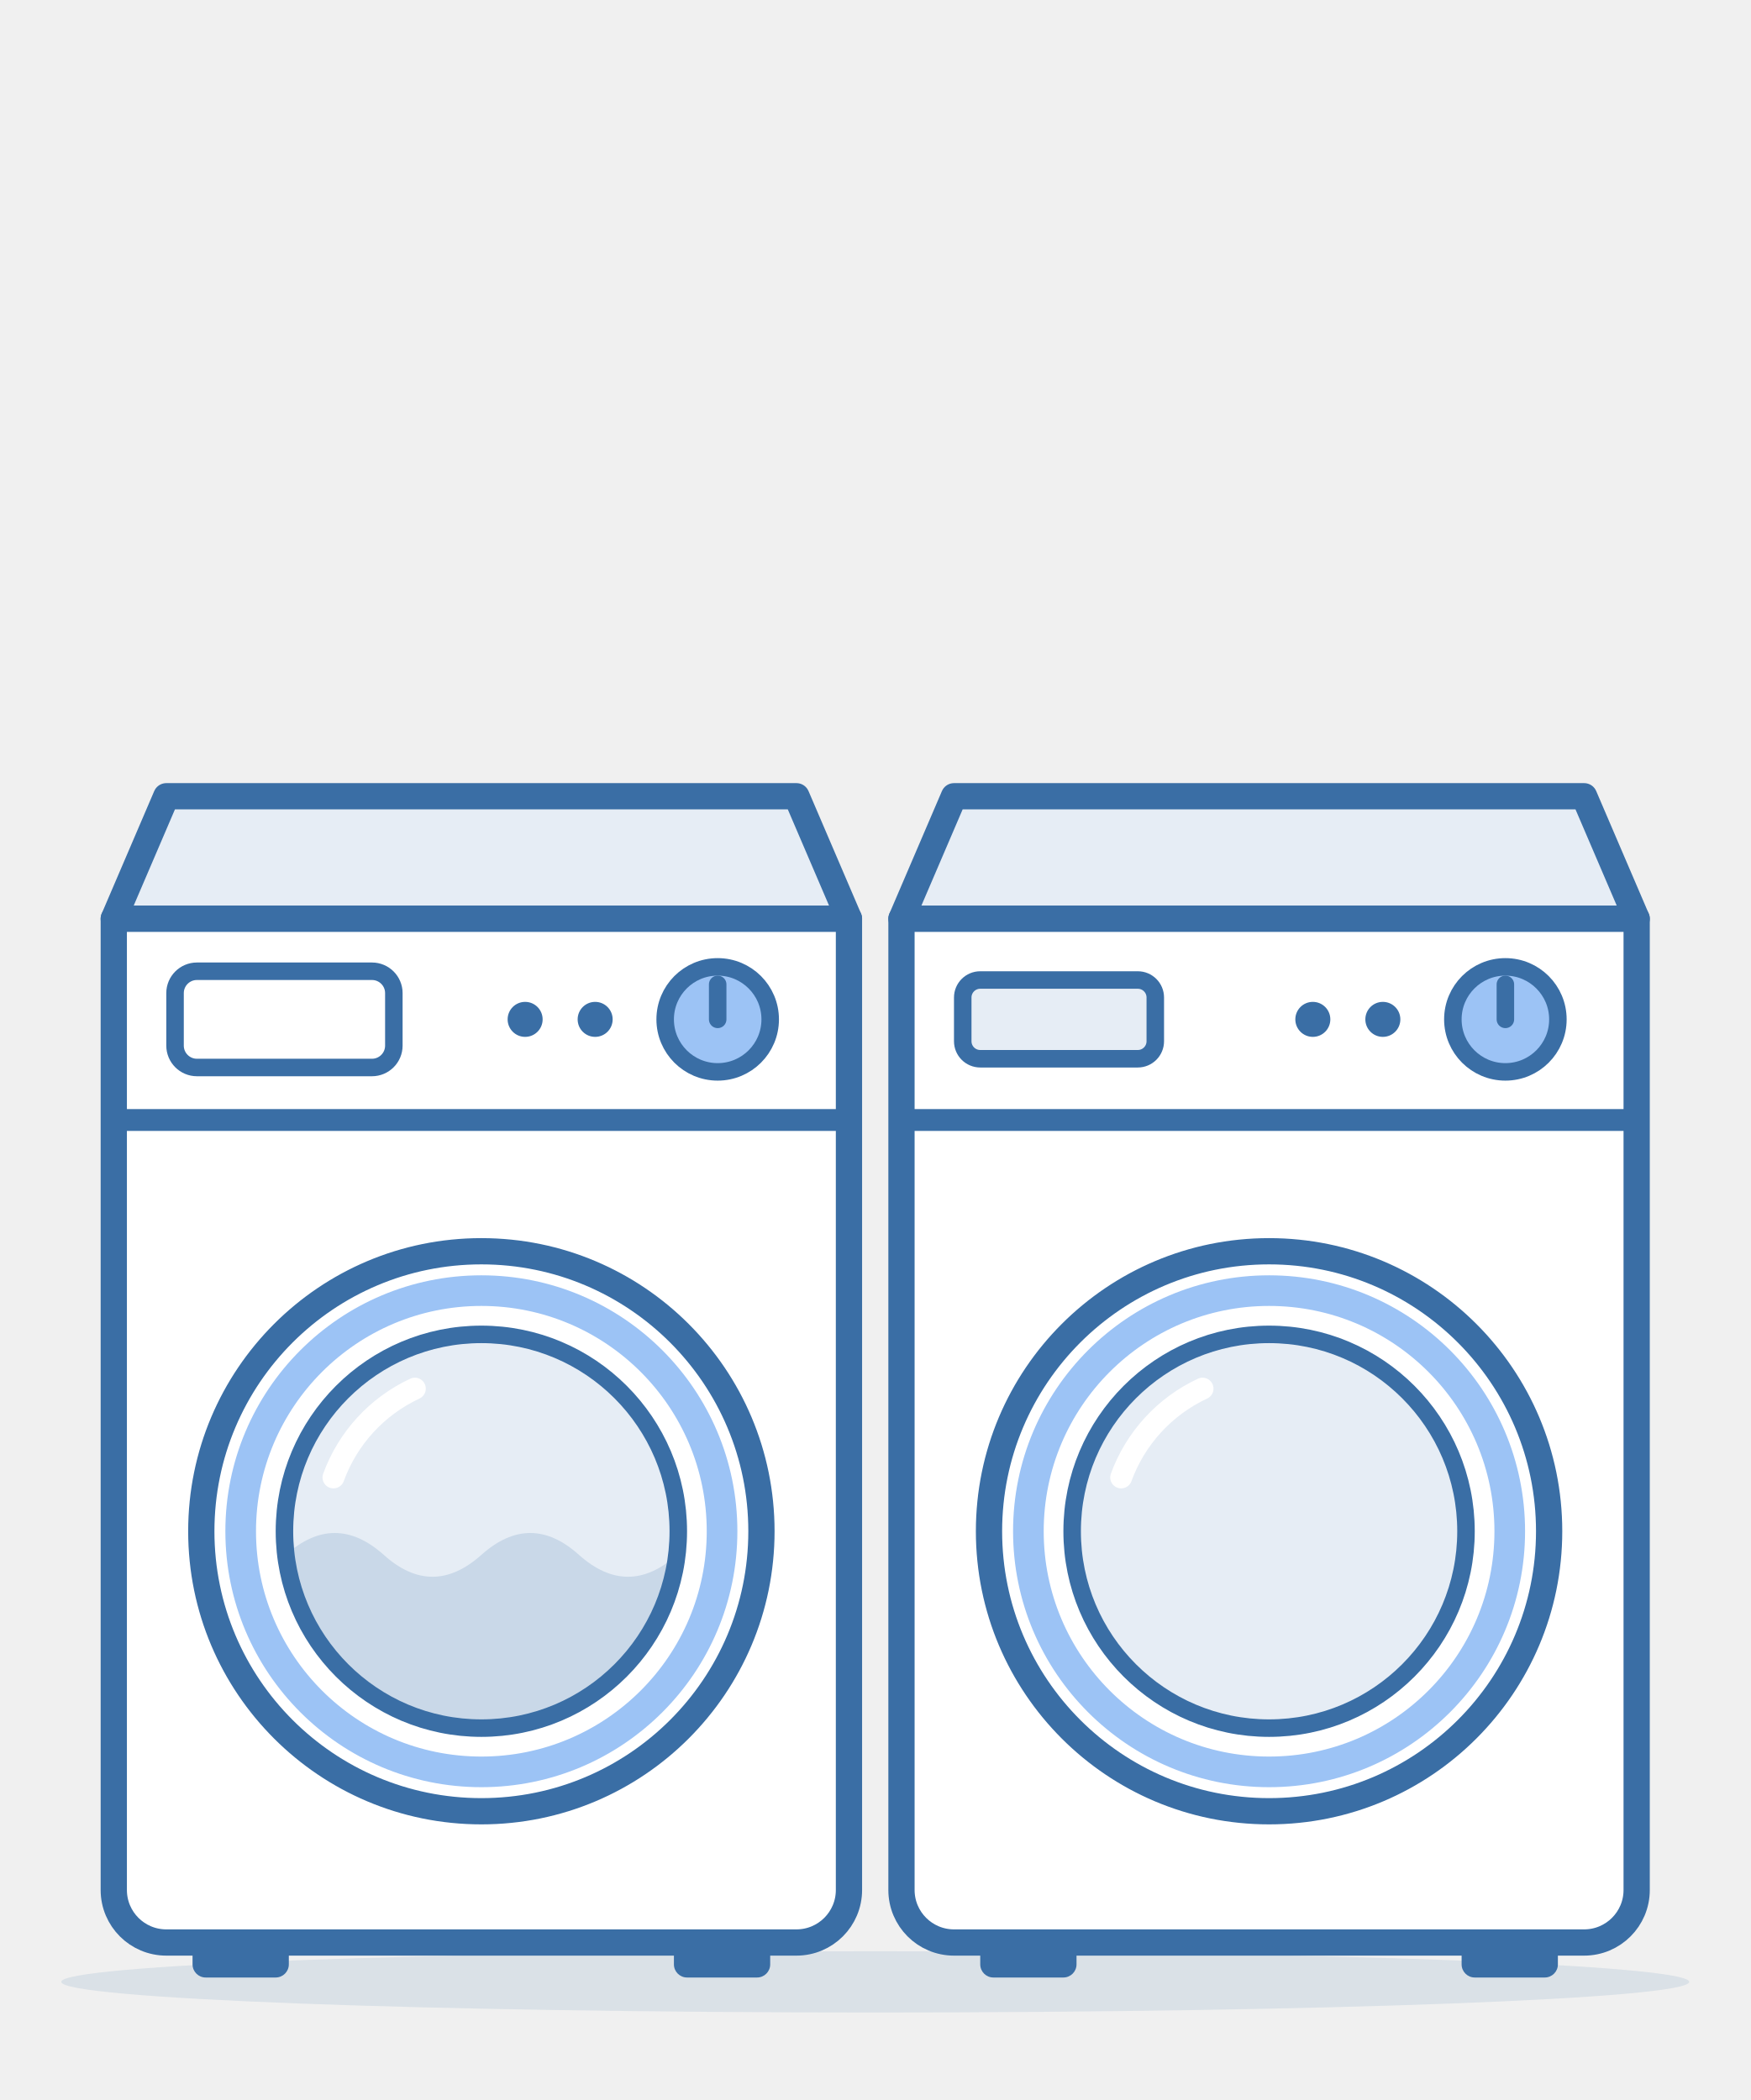
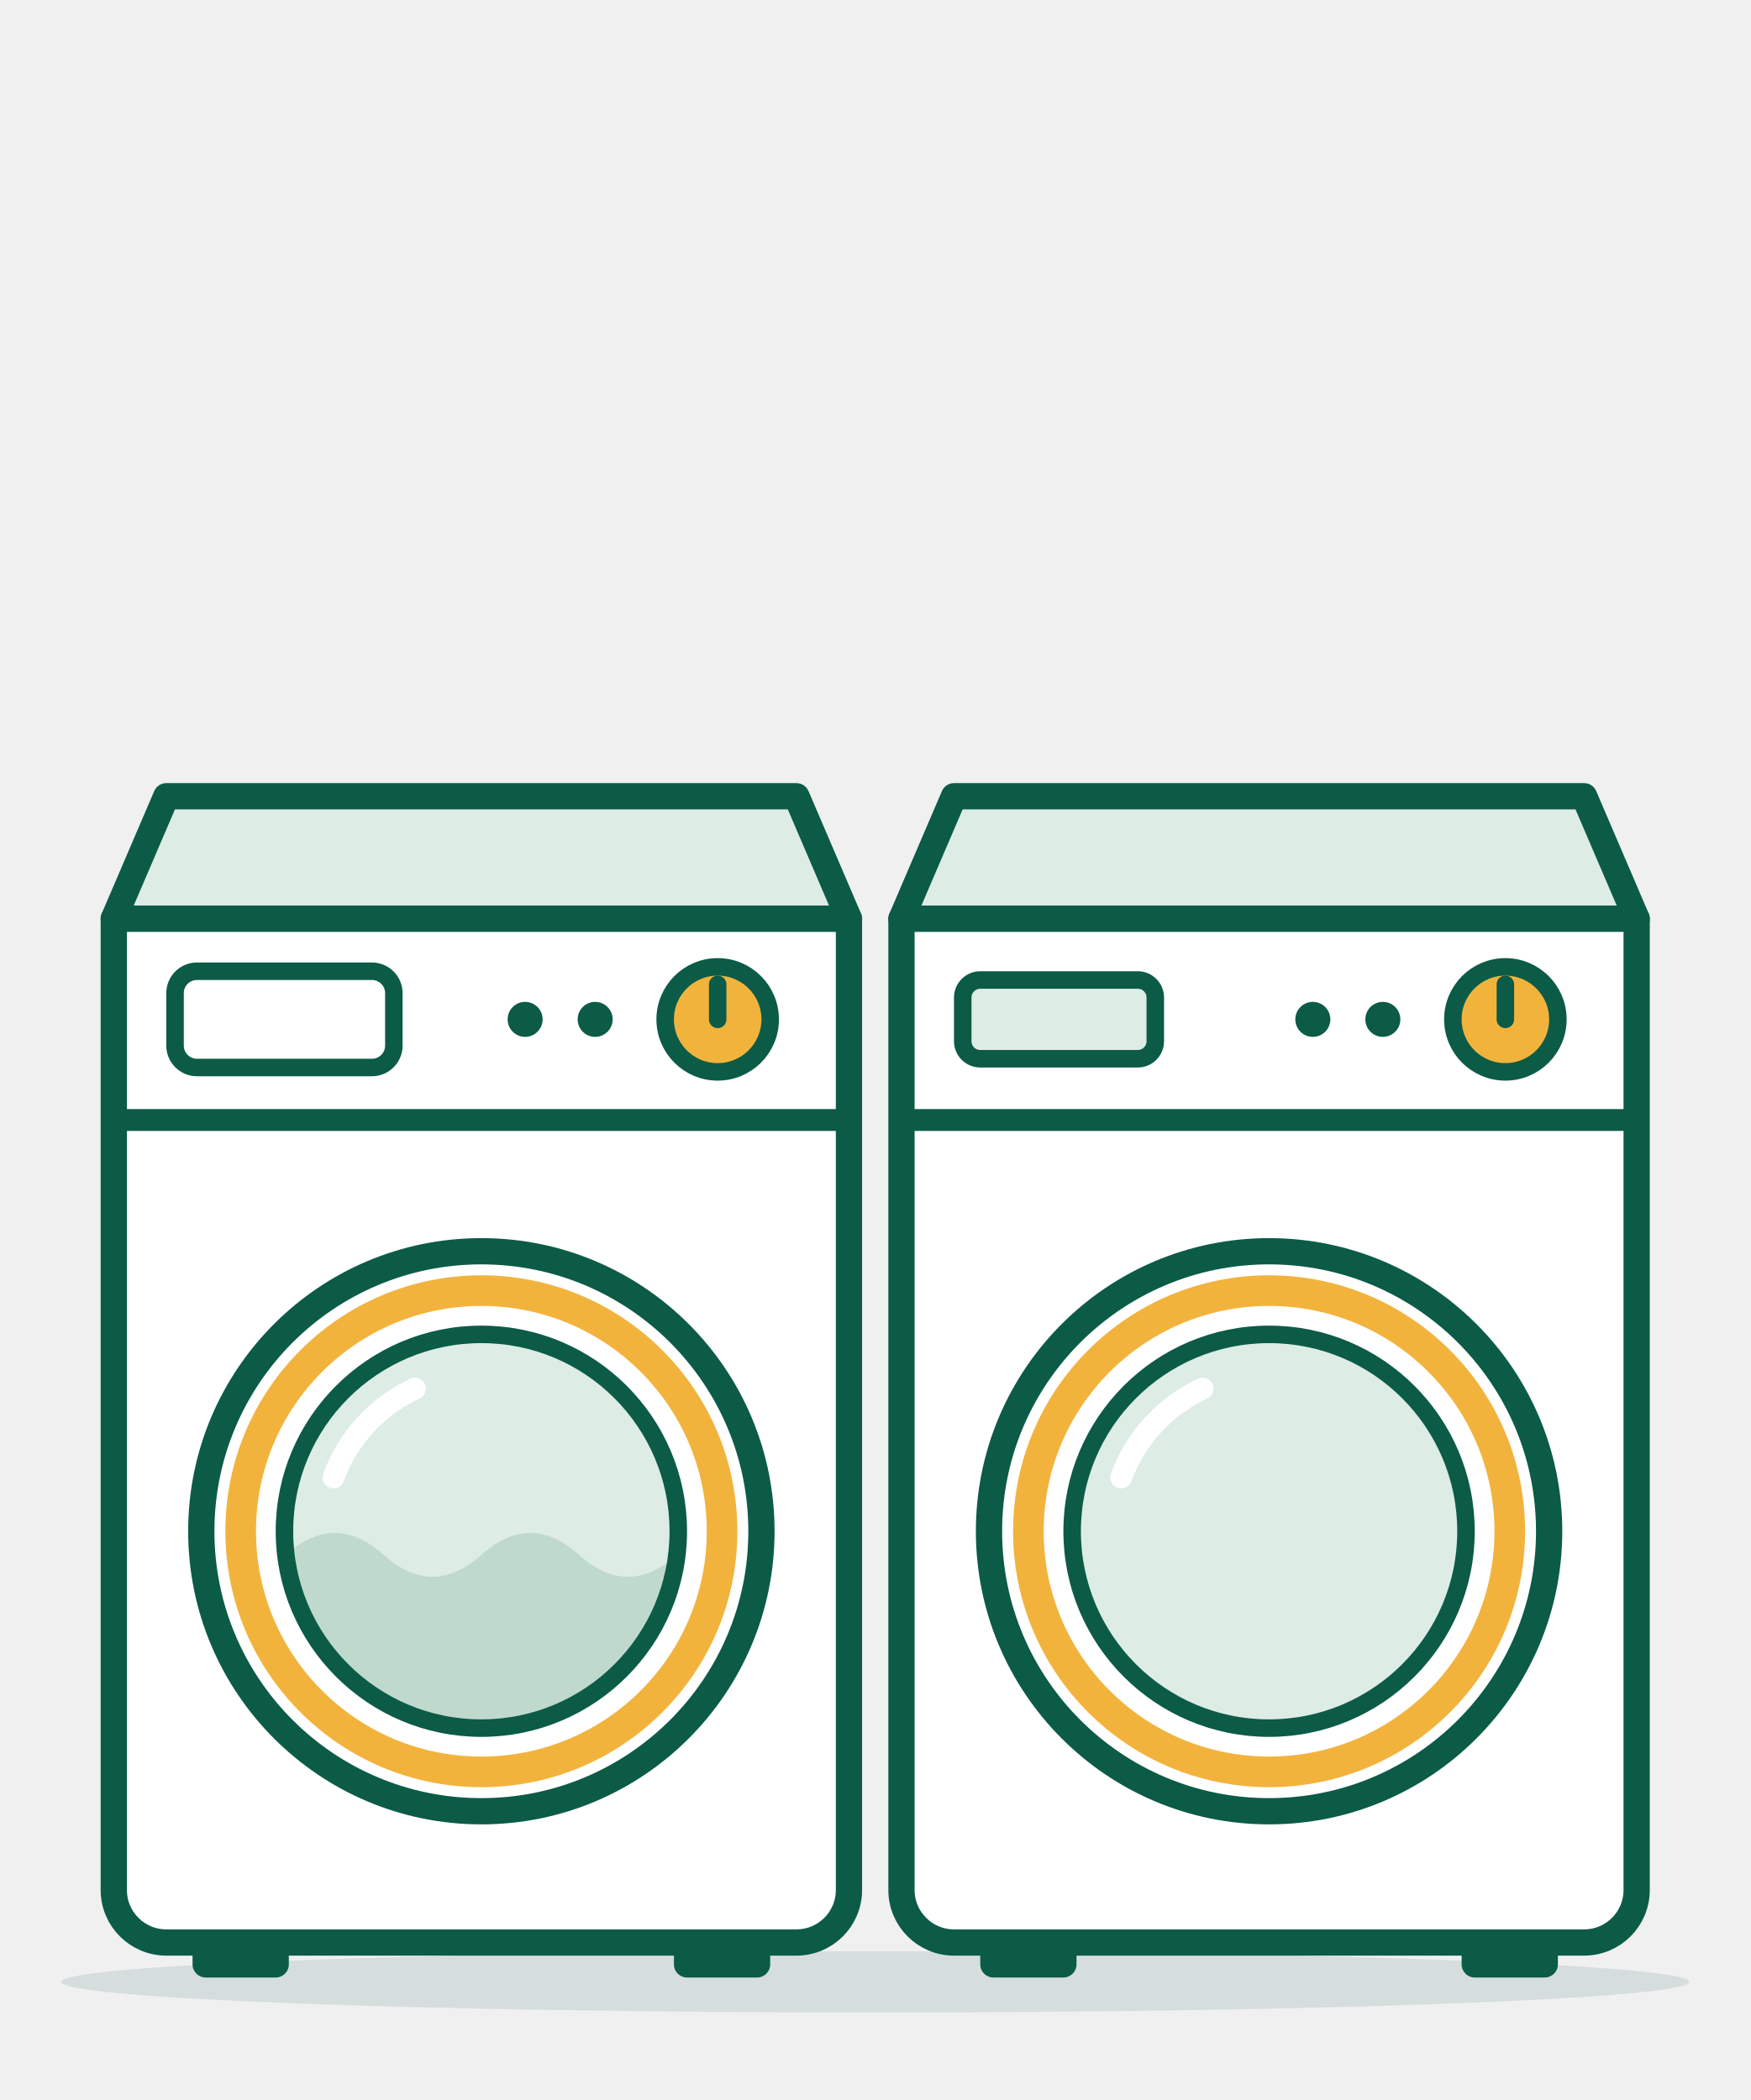
<svg xmlns="http://www.w3.org/2000/svg" width="400" height="480" viewBox="0 0 400 480" fill="none">
-   <ellipse cx="200" cy="453" rx="186" ry="7" fill="#3A6EA5" fill-opacity="0.12" />
-   <rect x="44" y="442" width="22" height="10" rx="3" fill="#3A6EA5" />
-   <rect x="154" y="442" width="22" height="10" rx="3" fill="#3A6EA5" />
-   <rect x="224" y="442" width="22" height="10" rx="3" fill="#3A6EA5" />
-   <rect x="334" y="442" width="22" height="10" rx="3" fill="#3A6EA5" />
-   <path d="M26 210L38 182H182L194 210Z" fill="#E6EDF5" stroke="#3A6EA5" stroke-width="6" stroke-linejoin="round" />
-   <path d="M206 210L218 182H362L374 210Z" fill="#E6EDF5" stroke="#3A6EA5" stroke-width="6" stroke-linejoin="round" />
-   <path d="M26 210 H194  V432 A12 12 0 0 1 182 444 H38 A12 12 0 0 1 26 432 V210  Z" fill="#FFFFFF" stroke="#3A6EA5" stroke-width="6" stroke-linejoin="round" />
-   <path d="M26 256H194" fill="none" stroke="#3A6EA5" stroke-width="5" stroke-linecap="round" />
-   <rect x="40" y="222" width="50" height="22" rx="5" fill="#FFFFFF" stroke="#3A6EA5" stroke-width="4" />
-   <circle cx="120" cy="233" r="4" fill="#3A6EA5" />
-   <circle cx="136" cy="233" r="4" fill="#3A6EA5" />
-   <circle cx="164" cy="233" r="12" fill="#9CC3F5" stroke="#3A6EA5" stroke-width="4" />
-   <path d="M164 233V225" stroke="#3A6EA5" stroke-width="4" stroke-linecap="round" />
-   <circle cx="110" cy="350" r="64" fill="#FFFFFF" stroke="#3A6EA5" stroke-width="6" />
-   <circle cx="110" cy="350" r="55" fill="none" stroke="#9CC3F5" stroke-width="7" />
-   <circle cx="110" cy="350" r="45" fill="#E6EDF5" />
-   <path d="M65.3 355.4Q76.5 345.4 87.7 355.4Q98.8 365.4 110 355.4Q121.2 345.4 132.3 355.4Q143.5 365.4 154.7 355.4A45 45 0 0 1 65.3 355.4Z" fill="#C9D8E8" />
-   <circle cx="110" cy="350" r="45" fill="none" stroke="#3A6EA5" stroke-width="4" />
+   <ellipse cx="200" cy="453" rx="186" ry="7" fill="#0B5B47" fill-opacity="0.12" />
+   <rect x="44" y="442" width="22" height="10" rx="3" fill="#0B5B47" />
+   <rect x="154" y="442" width="22" height="10" rx="3" fill="#0B5B47" />
+   <rect x="224" y="442" width="22" height="10" rx="3" fill="#0B5B47" />
+   <rect x="334" y="442" width="22" height="10" rx="3" fill="#0B5B47" />
+   <path d="M26 210L38 182H182L194 210Z" fill="#DDECE5" stroke="#0B5B47" stroke-width="6" stroke-linejoin="round" />
+   <path d="M206 210L218 182H362L374 210Z" fill="#DDECE5" stroke="#0B5B47" stroke-width="6" stroke-linejoin="round" />
+   <path d="M26 210 H194  V432 A12 12 0 0 1 182 444 H38 A12 12 0 0 1 26 432 V210  Z" fill="#FFFFFF" stroke="#0B5B47" stroke-width="6" stroke-linejoin="round" />
+   <path d="M26 256H194" fill="none" stroke="#0B5B47" stroke-width="5" stroke-linecap="round" />
+   <rect x="40" y="222" width="50" height="22" rx="5" fill="#FFFFFF" stroke="#0B5B47" stroke-width="4" />
+   <circle cx="120" cy="233" r="4" fill="#0B5B47" />
+   <circle cx="136" cy="233" r="4" fill="#0B5B47" />
+   <circle cx="164" cy="233" r="12" fill="#F2B33D" stroke="#0B5B47" stroke-width="4" />
+   <path d="M164 233V225" stroke="#0B5B47" stroke-width="4" stroke-linecap="round" />
+   <circle cx="110" cy="350" r="64" fill="#FFFFFF" stroke="#0B5B47" stroke-width="6" />
+   <circle cx="110" cy="350" r="55" fill="none" stroke="#F2B33D" stroke-width="7" />
+   <circle cx="110" cy="350" r="45" fill="#DDECE5" />
+   <path d="M65.3 355.4Q76.5 345.4 87.7 355.4Q98.8 365.4 110 355.4Q121.2 345.4 132.3 355.4Q143.5 365.4 154.7 355.4A45 45 0 0 1 65.3 355.4Z" fill="#BFDACD" />
+   <circle cx="110" cy="350" r="45" fill="none" stroke="#0B5B47" stroke-width="4" />
  <path d="M76.2 337.7A36 36 0 0 1 94.8 317.4" fill="none" stroke="#FFFFFF" stroke-width="5" stroke-linecap="round" />
-   <path d="M206 210 H374  V432 A12 12 0 0 1 362 444 H218 A12 12 0 0 1 206 432 V210  Z" fill="#FFFFFF" stroke="#3A6EA5" stroke-width="6" stroke-linejoin="round" />
-   <path d="M206 256H374" fill="none" stroke="#3A6EA5" stroke-width="5" stroke-linecap="round" />
-   <rect x="220" y="224" width="44" height="18" rx="4" fill="#E6EDF5" stroke="#3A6EA5" stroke-width="4" />
-   <circle cx="300" cy="233" r="4" fill="#3A6EA5" />
-   <circle cx="316" cy="233" r="4" fill="#3A6EA5" />
-   <circle cx="344" cy="233" r="12" fill="#9CC3F5" stroke="#3A6EA5" stroke-width="4" />
-   <path d="M344 233V225" stroke="#3A6EA5" stroke-width="4" stroke-linecap="round" />
-   <circle cx="290" cy="350" r="64" fill="#FFFFFF" stroke="#3A6EA5" stroke-width="6" />
-   <circle cx="290" cy="350" r="55" fill="none" stroke="#9CC3F5" stroke-width="7" />
-   <circle cx="290" cy="350" r="45" fill="#E6EDF5" />
-   <circle cx="290" cy="350" r="45" fill="none" stroke="#3A6EA5" stroke-width="4" />
+   <path d="M206 210 H374  V432 A12 12 0 0 1 362 444 H218 A12 12 0 0 1 206 432 V210  Z" fill="#FFFFFF" stroke="#0B5B47" stroke-width="6" stroke-linejoin="round" />
+   <path d="M206 256H374" fill="none" stroke="#0B5B47" stroke-width="5" stroke-linecap="round" />
+   <rect x="220" y="224" width="44" height="18" rx="4" fill="#DDECE5" stroke="#0B5B47" stroke-width="4" />
+   <circle cx="300" cy="233" r="4" fill="#0B5B47" />
+   <circle cx="316" cy="233" r="4" fill="#0B5B47" />
+   <circle cx="344" cy="233" r="12" fill="#F2B33D" stroke="#0B5B47" stroke-width="4" />
+   <path d="M344 233V225" stroke="#0B5B47" stroke-width="4" stroke-linecap="round" />
+   <circle cx="290" cy="350" r="64" fill="#FFFFFF" stroke="#0B5B47" stroke-width="6" />
+   <circle cx="290" cy="350" r="55" fill="none" stroke="#F2B33D" stroke-width="7" />
+   <circle cx="290" cy="350" r="45" fill="#DDECE5" />
+   <circle cx="290" cy="350" r="45" fill="none" stroke="#0B5B47" stroke-width="4" />
  <path d="M256.2 337.7A36 36 0 0 1 274.8 317.4" fill="none" stroke="#FFFFFF" stroke-width="5" stroke-linecap="round" />
</svg>
